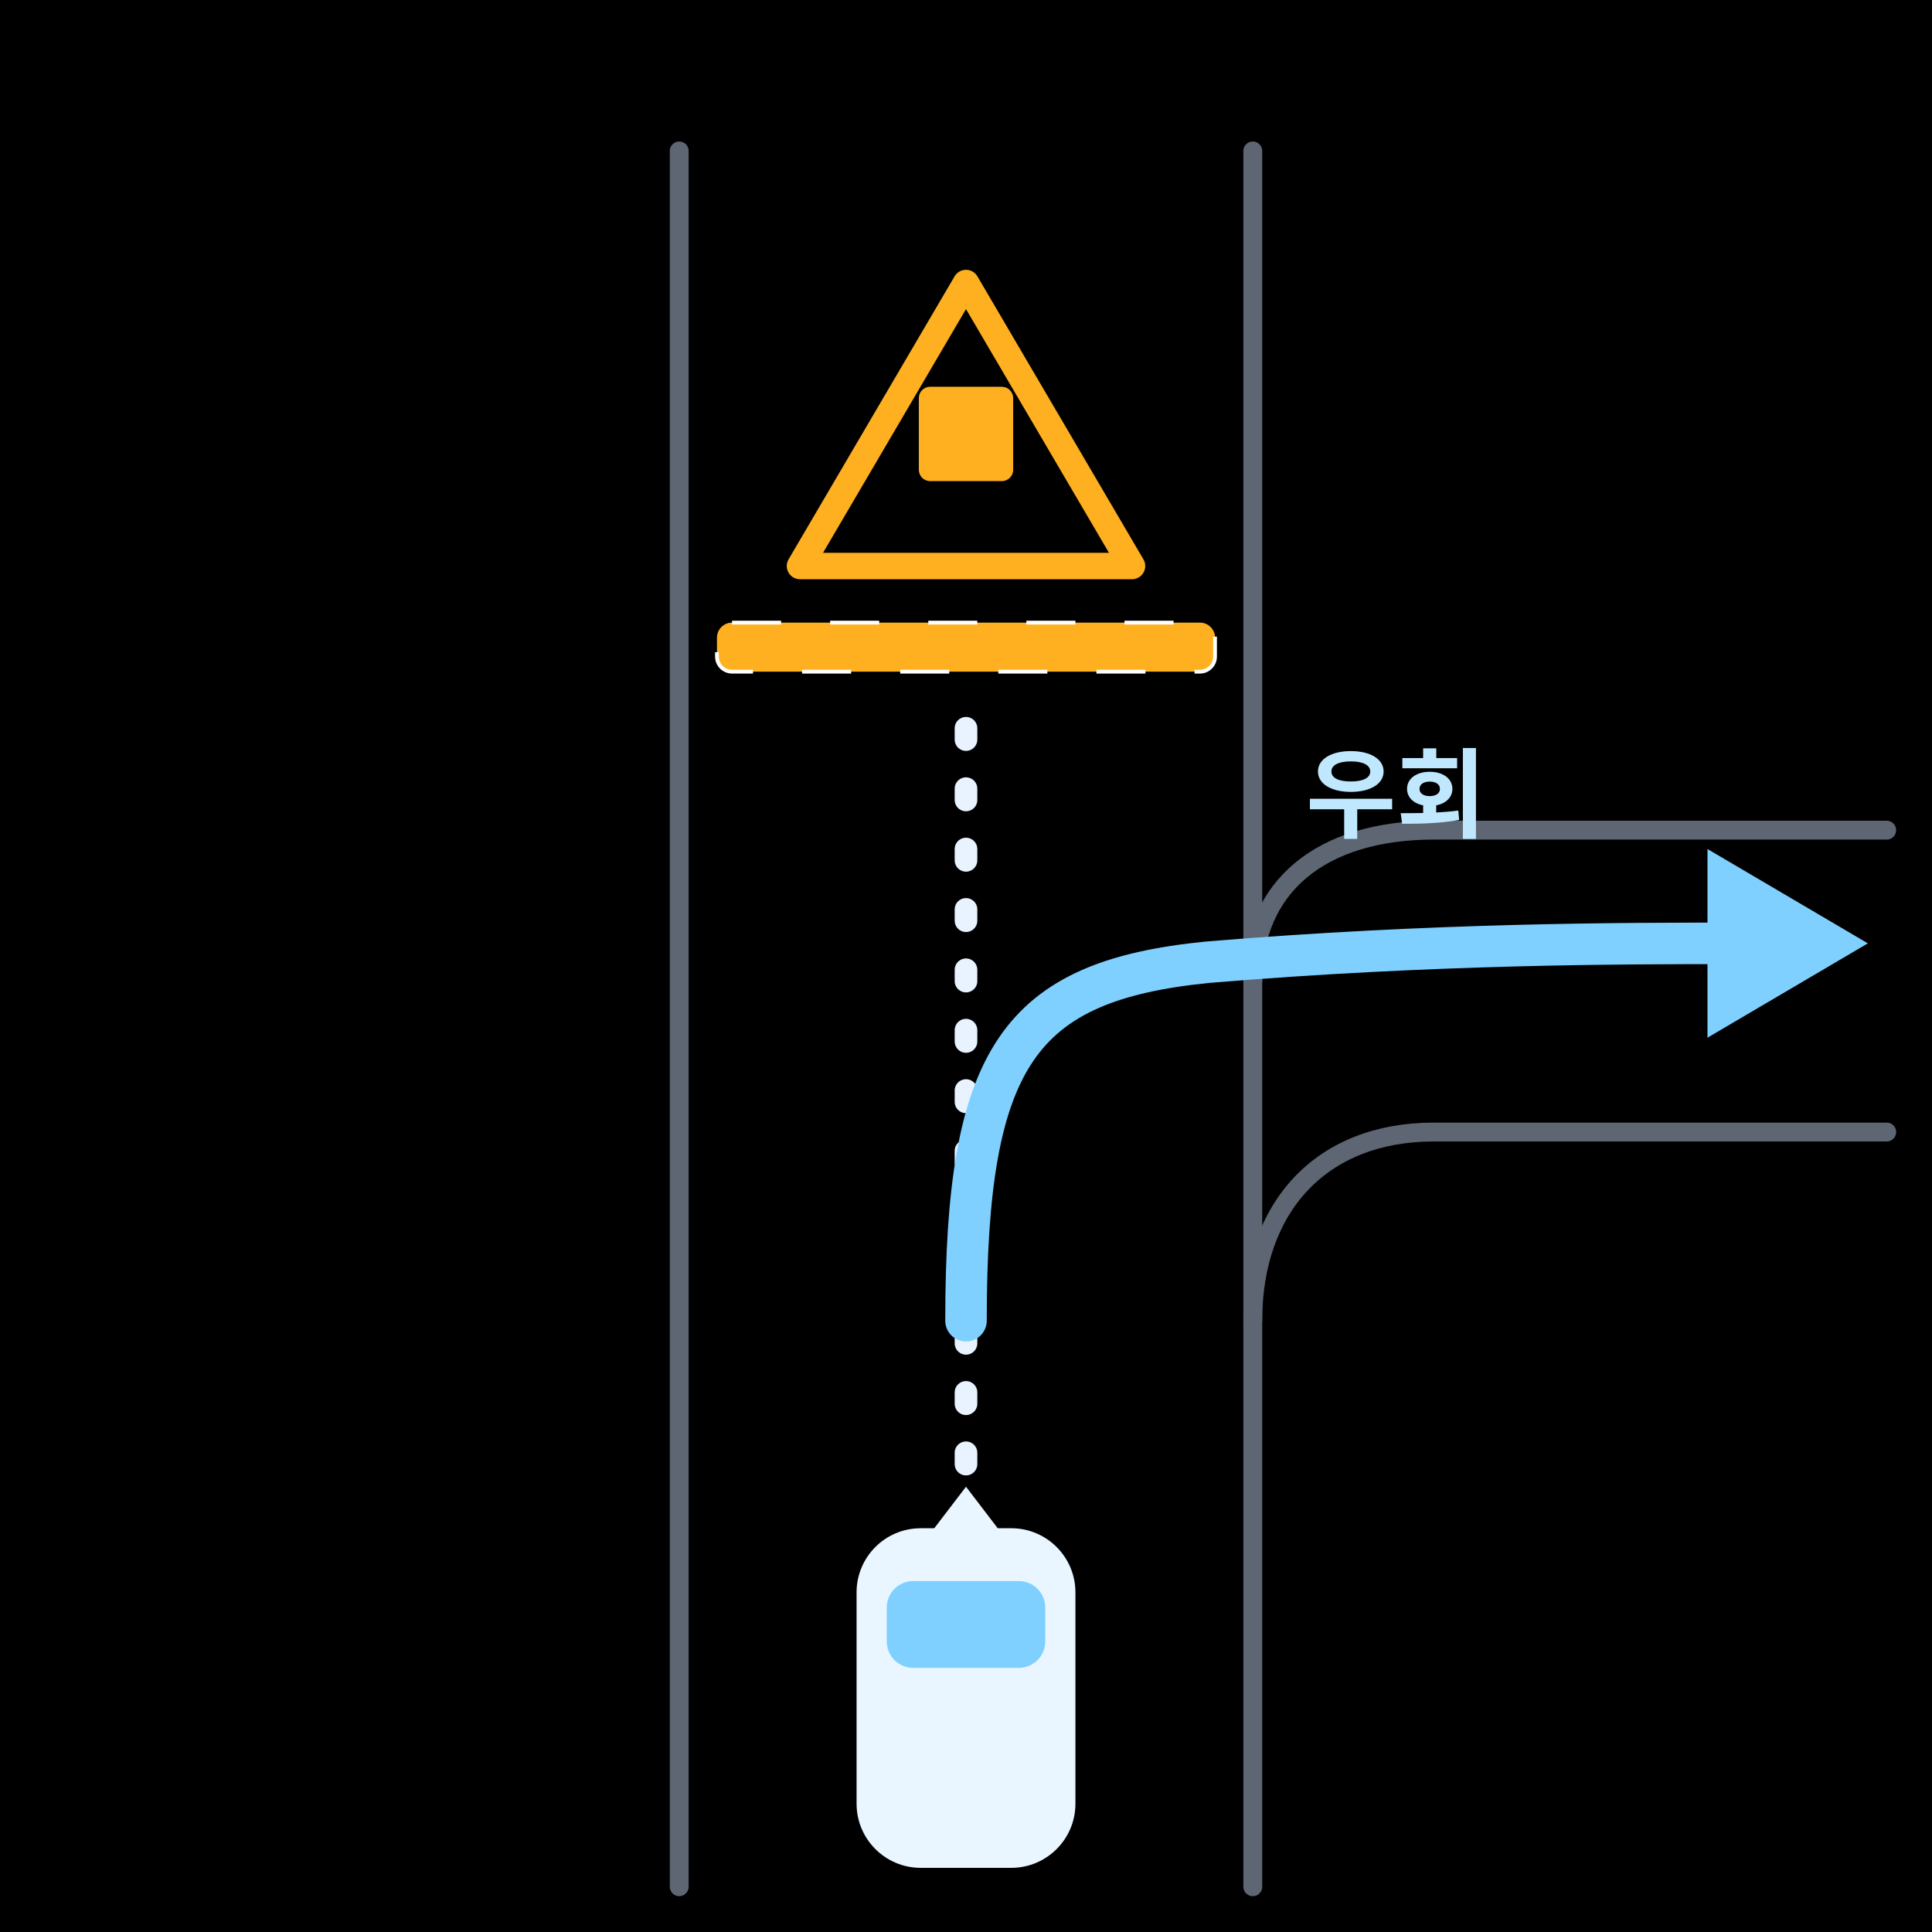
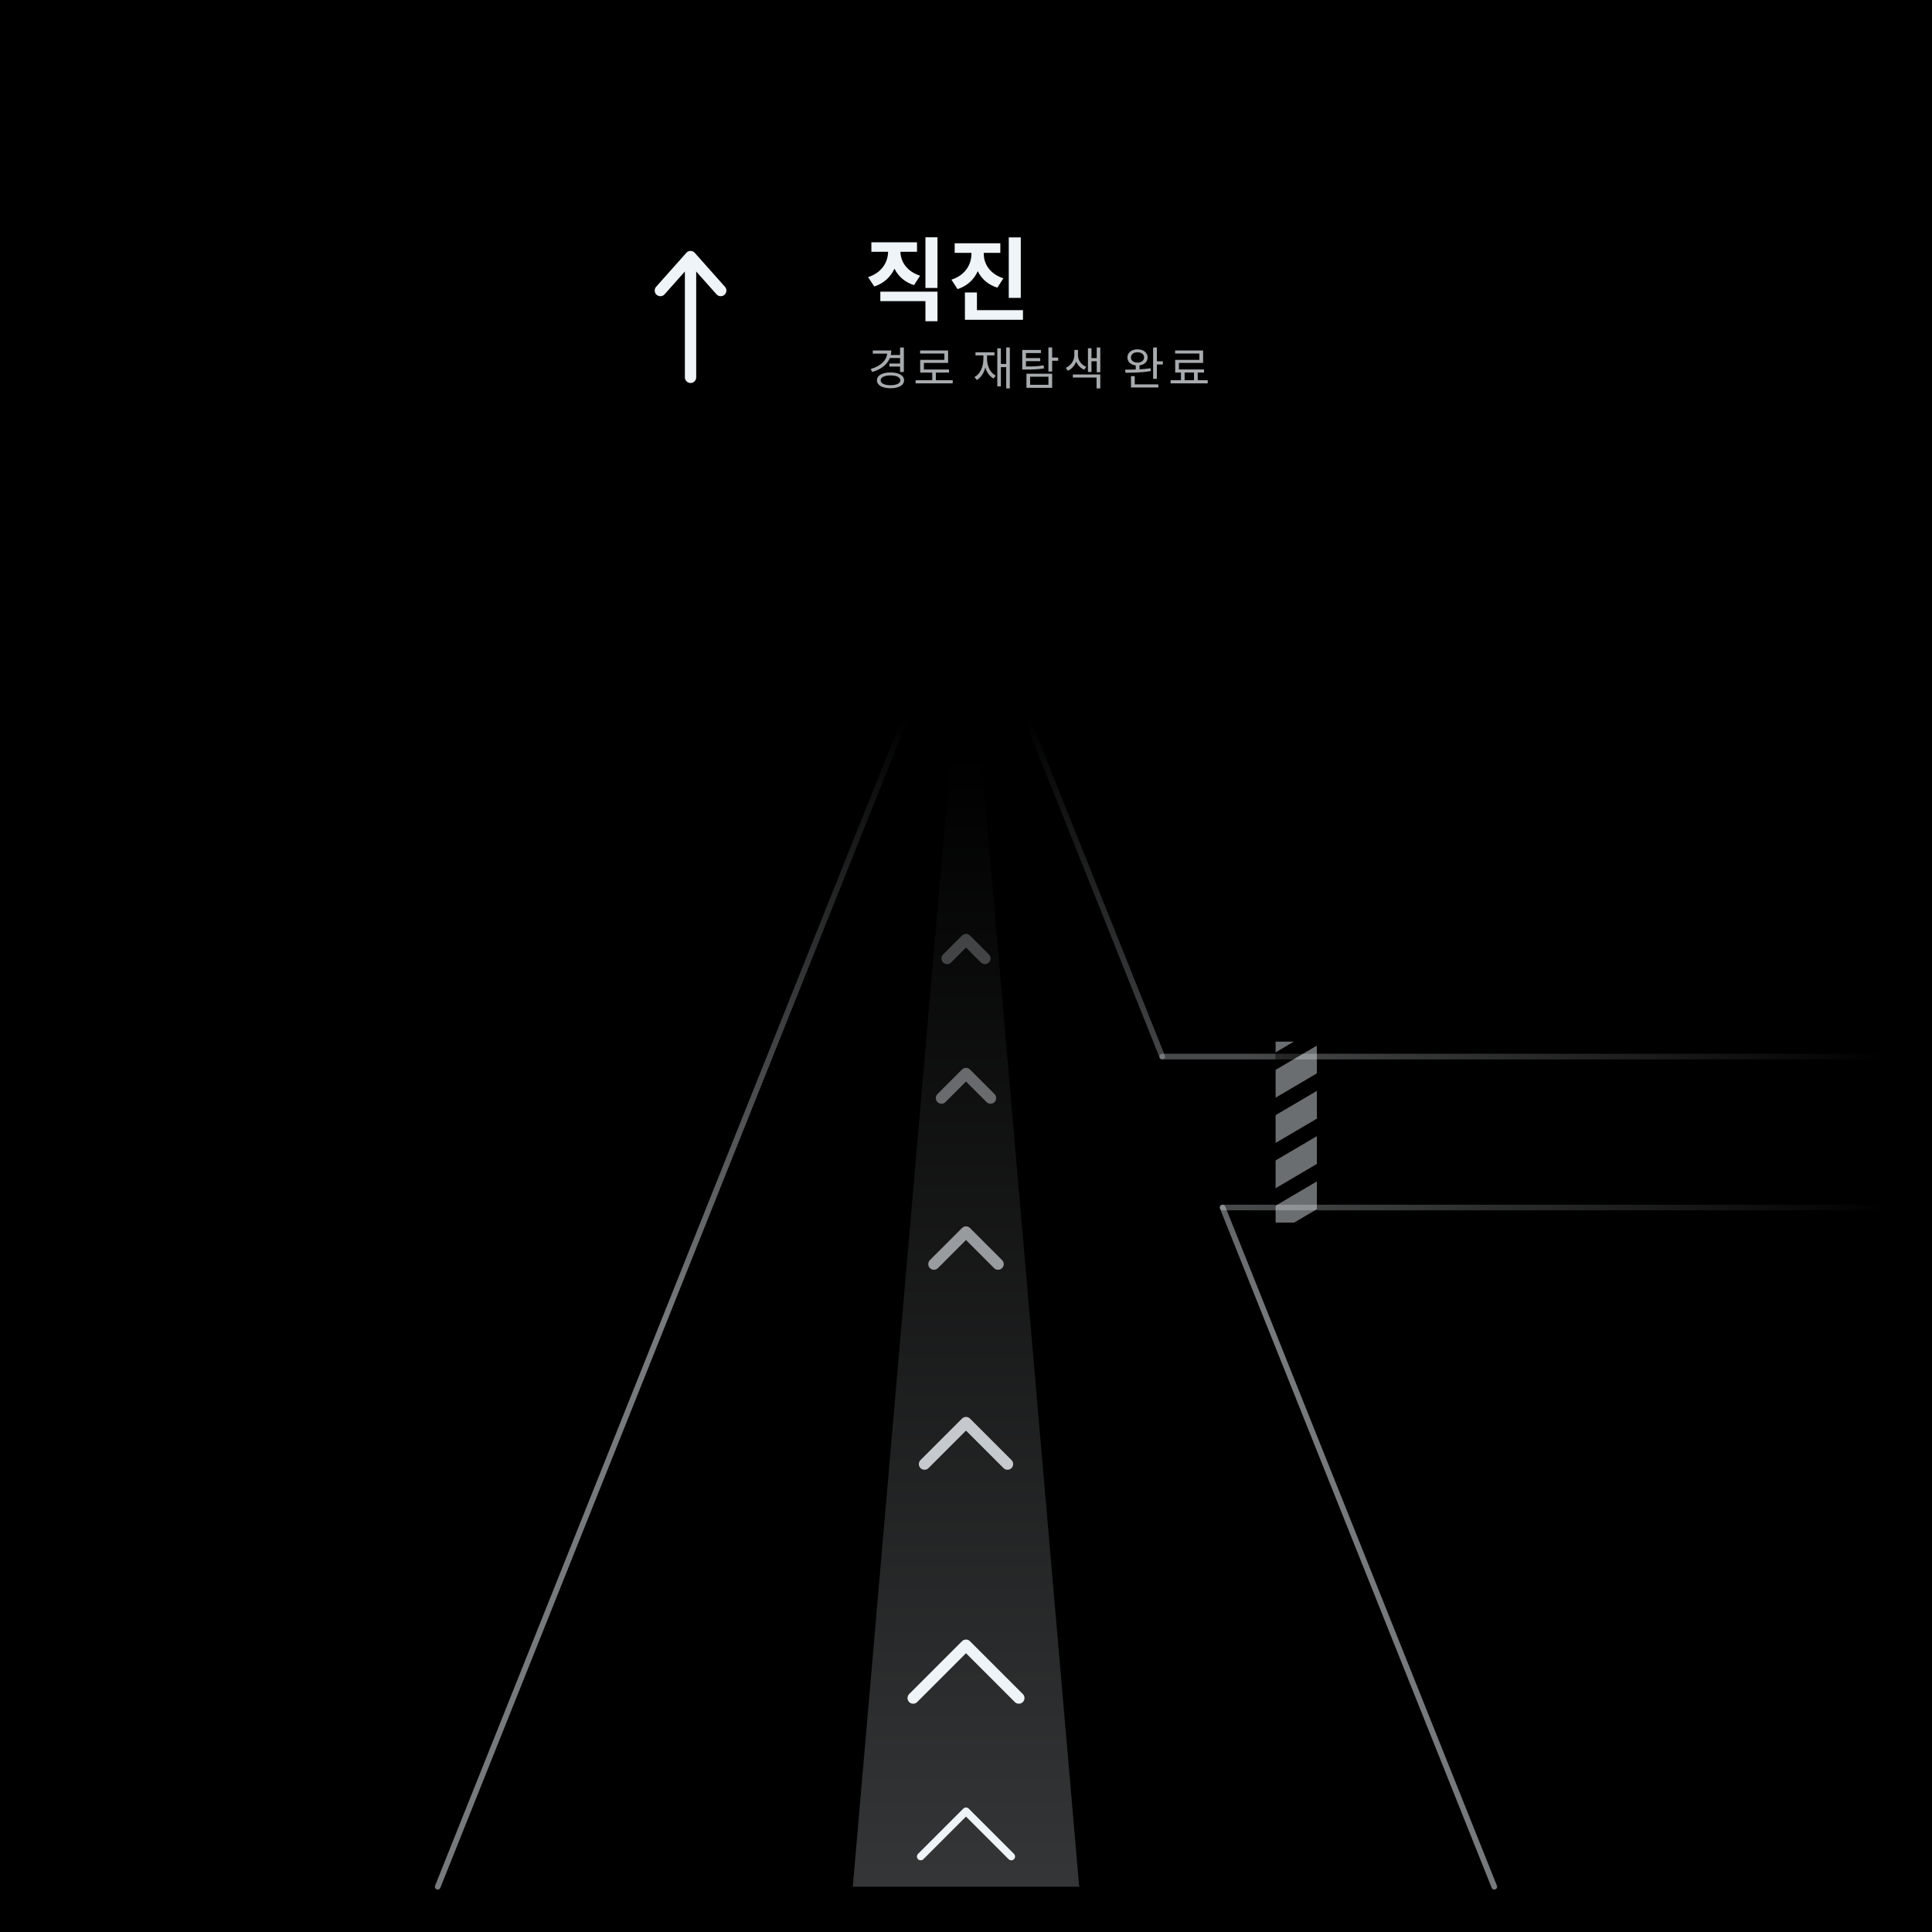
<svg xmlns="http://www.w3.org/2000/svg" width="1024" height="1024" viewBox="0 0 1024 1024">
+   <defs>
+     <linearGradient id="fadeV" gradientUnits="userSpaceOnUse" x1="0" y1="380" x2="0" y2="700">
+       <stop offset="0" stop-color="#fff" stop-opacity="0" />
+       <stop offset="1" stop-color="#fff" />
+     </linearGradient>
+     <linearGradient id="fadeH" gradientUnits="userSpaceOnUse" x1="660" y1="0" x2="1000" y2="0">
+       <stop offset="0" stop-color="#fff" />
+       <stop offset="1" stop-color="#fff" stop-opacity="0" />
+     </linearGradient>
+     <linearGradient id="carpet" gradientUnits="userSpaceOnUse" x1="0" y1="400" x2="0" y2="1000">
+       <stop offset="0" stop-color="#eef4f8" stop-opacity="0" />
+       <stop offset="1" stop-color="#eef4f8" stop-opacity="0.22" />
+     </linearGradient>
+     <mask id="road">
+       <rect width="1024" height="1024" fill="url(#fadeV)" />
+     </mask>
+     <mask id="alley">
+       <rect width="1024" height="1024" fill="url(#fadeH)" />
+     </mask>
+     <clipPath id="bar">
+       <rect x="676" y="552" width="22" height="96" />
+     </clipPath>
+   </defs>
  <rect width="1024" height="1024" fill="#000" />
-   <g stroke="#5d6672" stroke-width="10" fill="none" stroke-linecap="round">
-     <path d="M360 1000 V80" />
-     <path d="M664 1000 V80" />
+   <g stroke="#eef4f8" stroke-opacity="0.5" stroke-width="3" fill="none" stroke-linecap="round">
+     <g mask="url(#road)">
+       <path d="M232 1000L480 380" />
+       <path d="M792 1000L648 640M616 560L544 380" />
+     </g>
+     <g mask="url(#alley)" stroke-opacity="0.3">
+       <path d="M616 560H1000M648 640H1000" />
+     </g>
  </g>
-   <g stroke="#5d6672" stroke-width="10" fill="none" stroke-linecap="round">
-     <path d="M664 520 C664 470 700 440 760 440 H1000" />
-     <path d="M664 700 C664 640 700 600 760 600 H1000" />
+   <g clip-path="url(#bar)" opacity="0.45">
+     <rect x="676" y="552" width="22" height="96" fill="#eef4f8" />
+     <path d="M670 566l34-20M670 590l34-20M670 614l34-20M670 638l34-20M670 662l34-20" stroke="#000" stroke-width="8" />
  </g>
-   <g>
-     <path d="M512 150 L600 300 H424 Z" fill="none" stroke="#ffb020" stroke-width="14" stroke-linejoin="round" />
-     <rect x="487" y="205" width="50" height="50" rx="6" fill="#ffb020" />
-     <rect x="380" y="330" width="264" height="26" rx="8" fill="#ffb020" />
-     <rect x="380" y="330" width="264" height="26" rx="8" fill="none" stroke="#fff" stroke-width="2" stroke-dasharray="26 26" />
+   <path d="M452 1000L504 400H520L572 1000Z" fill="url(#carpet)" />
+   <path d="M512 1000V400" stroke="#eef4f8" stroke-width="4" mask="url(#road)" />
+   <g fill="none" stroke="#eef4f8" stroke-width="6" stroke-linecap="round" stroke-linejoin="round">
+     <path d="M484 900L512 872L540 900" />
+     <path d="M490 776L512 754L534 776" stroke-opacity="0.8" />
+     <path d="M495 670L512 653L529 670" stroke-opacity="0.6" />
+     <path d="M499 582L512 569L525 582" stroke-opacity="0.4" />
+     <path d="M502 508L512 498L522 508" stroke-opacity="0.25" />
  </g>
-   <path d="M512 840 V380" stroke="#e8f3ff" stroke-width="12" stroke-dasharray="6 26" stroke-linecap="round" fill="none" />
-   <path d="M512 700 C512 560 540 520 640 510 C760 500 860 500 920 500" stroke="#7fd0ff" stroke-width="22" stroke-linecap="round" fill="none" />
-   <path d="M905 450 L990 500 L905 550 Z" fill="#7fd0ff" />
-   <text x="740" y="440" fill="#bfe8ff" font-size="52" font-weight="700" text-anchor="middle" font-family="Apple SD Gothic Neo, Noto Sans KR, Malgun Gothic, Arial, sans-serif">우회</text>
-   <g transform="translate(512 900)">
-     <rect x="-58" y="-90" width="116" height="180" rx="34" fill="#e9f6ff" />
-     <rect x="-42" y="-62" width="84" height="46" rx="14" fill="#7fd0ff" />
-     <path d="M0 -112 L26 -78 H-26 Z" fill="#e9f6ff" />
+   <path d="M488 984L512 960L536 984" fill="none" stroke="#eef4f8" stroke-width="4" stroke-linecap="round" stroke-linejoin="round" />
+   <g transform="translate(366 166)" fill="none" stroke="#eef4f8" stroke-width="6" stroke-linecap="round" stroke-linejoin="round">
+     <path d="M0 34V-26" />
+     <path d="M-16 -12L0 -30L16 -12" />
+   </g>
+   <g font-family="Pretendard, Apple SD Gothic Neo, Noto Sans KR, Malgun Gothic, Arial, sans-serif" fill="#eef4f8">
+     <text x="458" y="166" font-size="48" font-weight="600">직진</text>
+     <text x="460" y="204" font-size="24" font-weight="500" letter-spacing="2" fill-opacity="0.7">경로 재탐색 완료</text>
  </g>
</svg>
